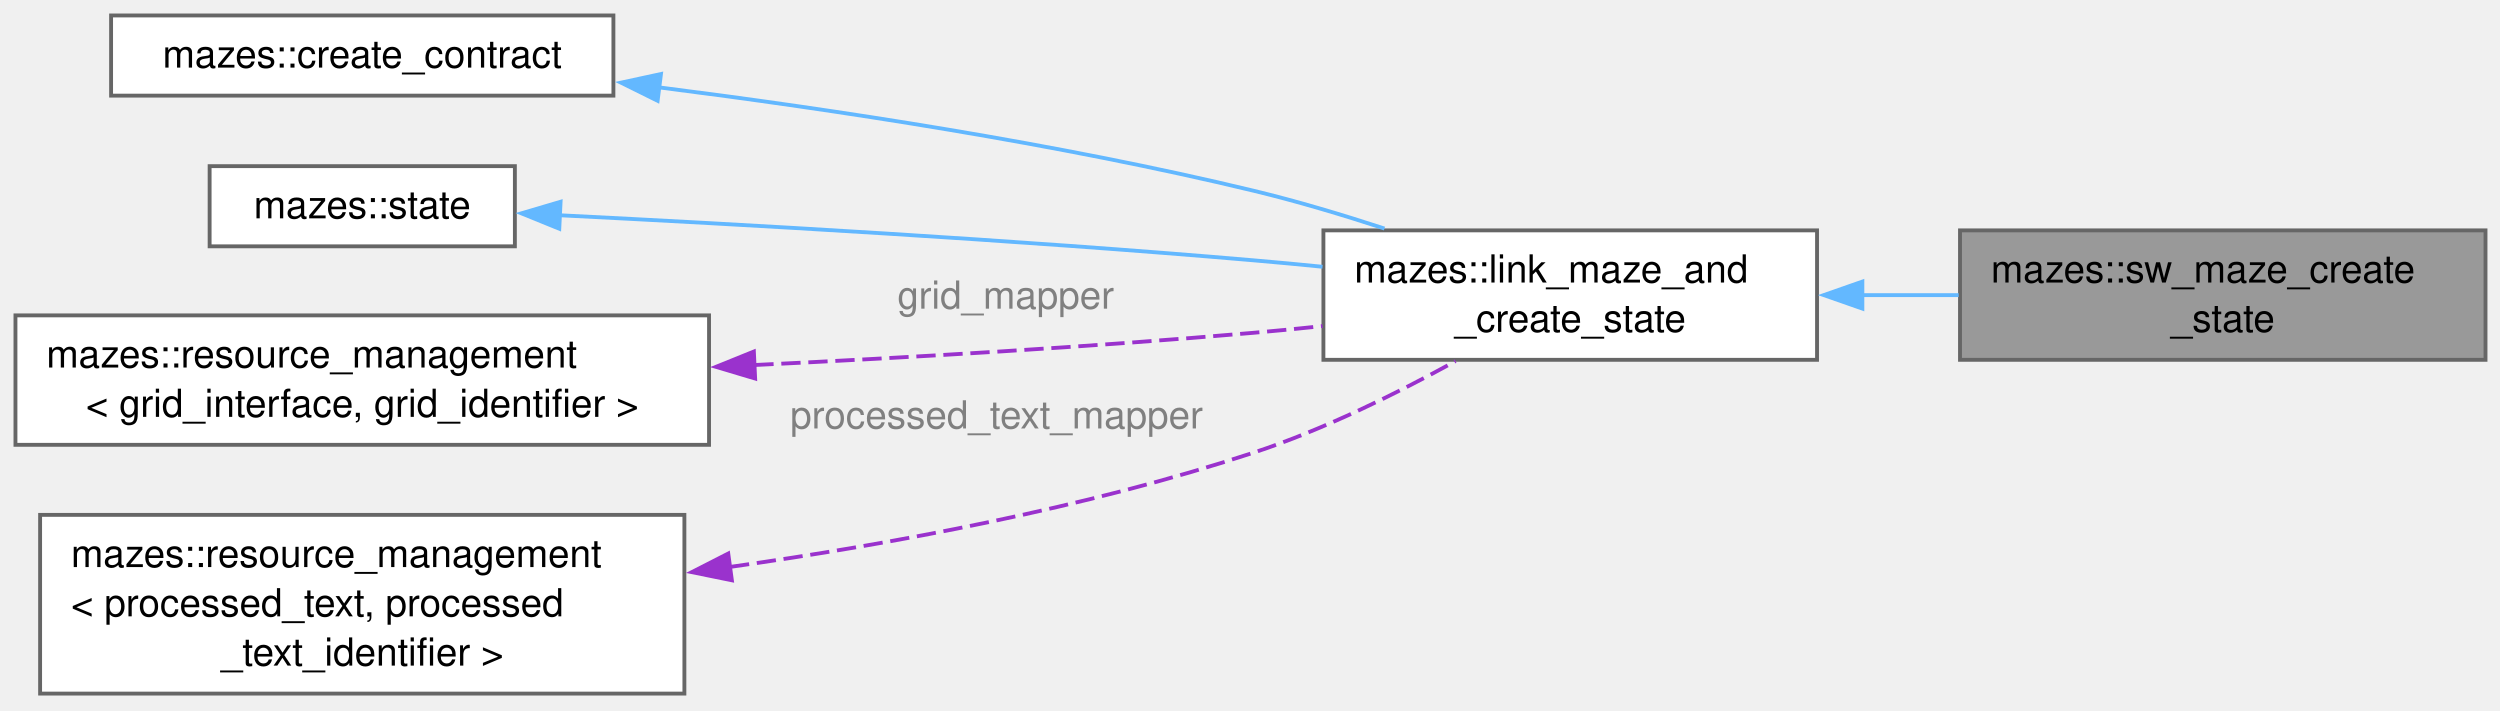
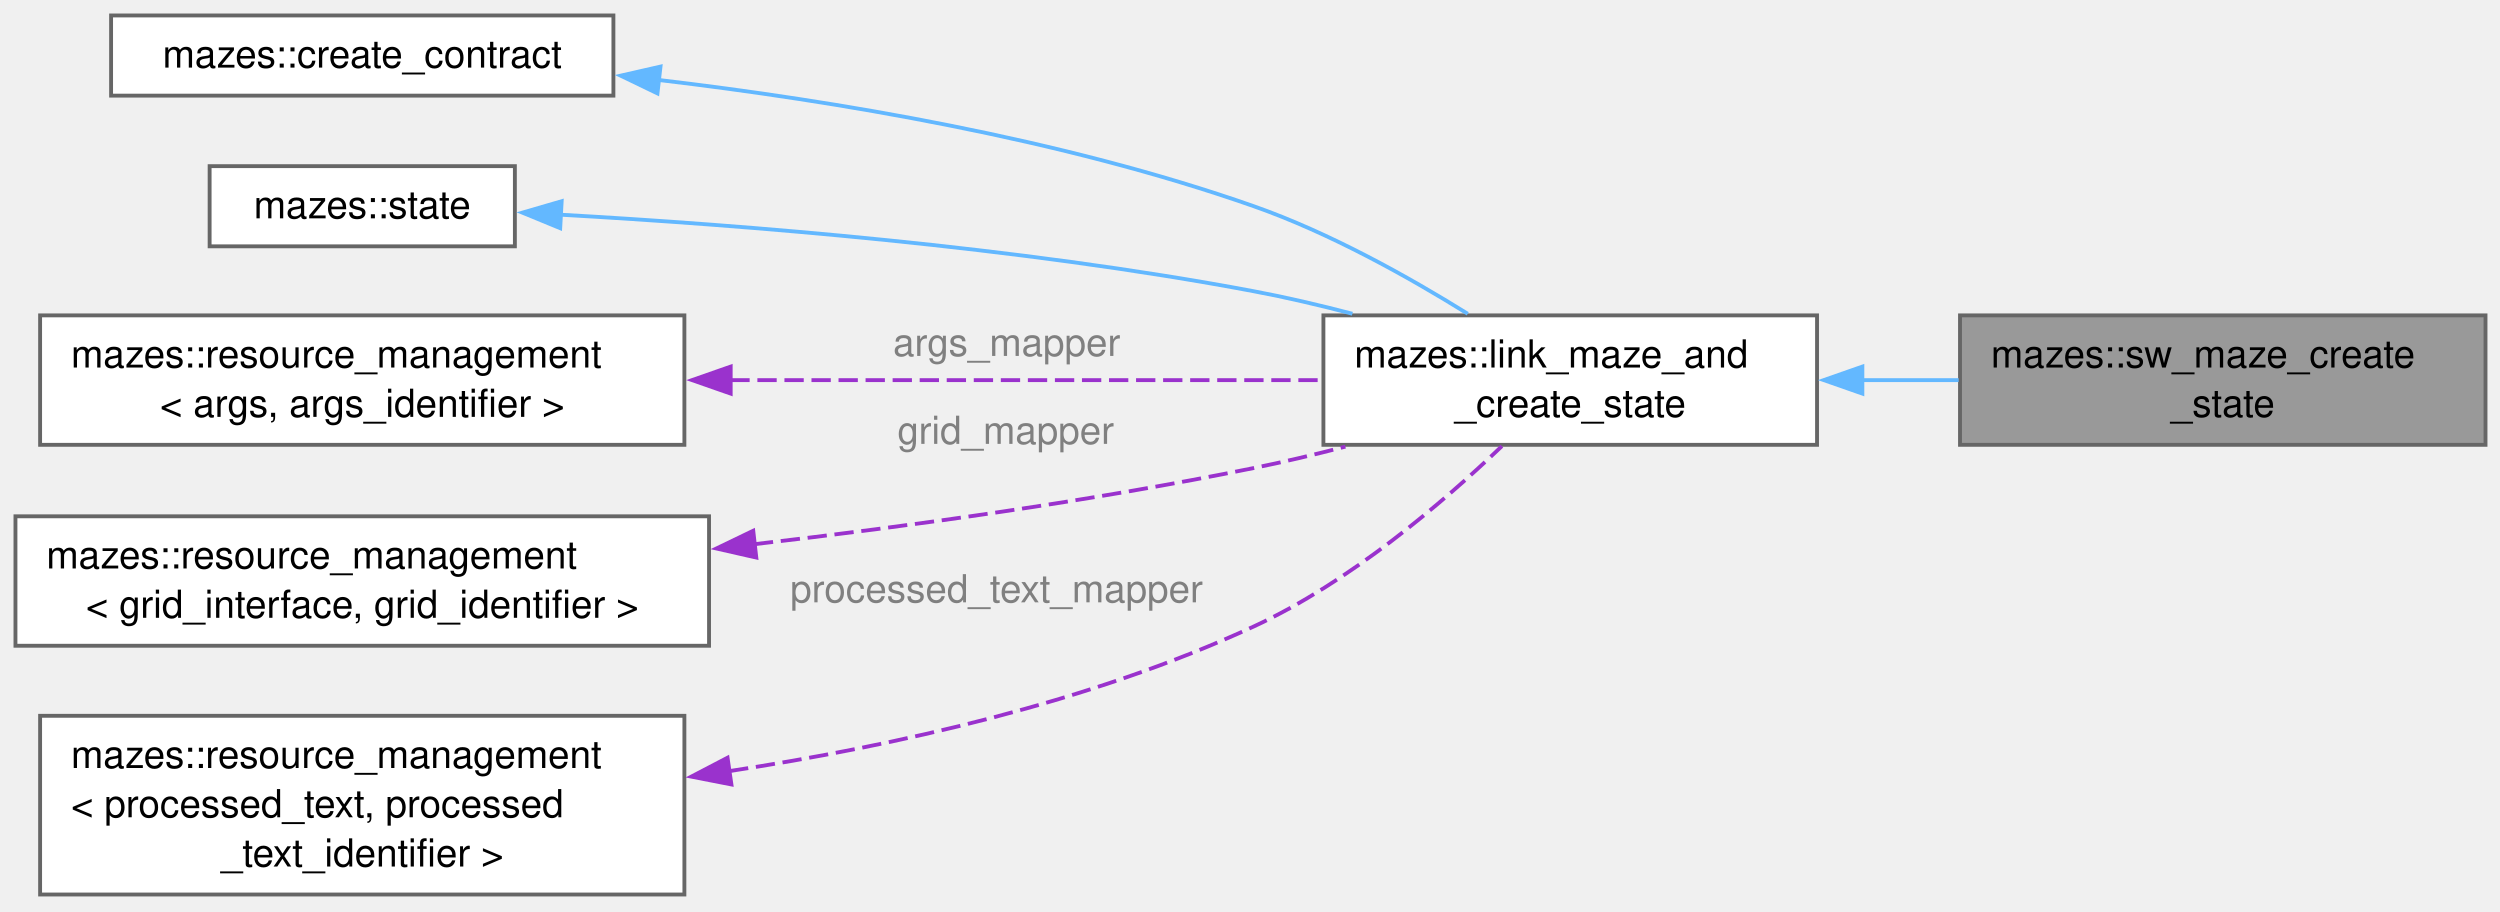
- <svg xmlns="http://www.w3.org/2000/svg" xmlns:xlink="http://www.w3.org/1999/xlink" width="647pt" height="184pt" viewBox="0.00 0.00 647.00 184.00">
-   <g id="graph0" class="graph" transform="scale(1 1) rotate(0) translate(4 179.5)">
+ <svg xmlns="http://www.w3.org/2000/svg" xmlns:xlink="http://www.w3.org/1999/xlink" width="647pt" height="236pt" viewBox="0.00 0.00 647.00 236.00">
+   <g id="graph0" class="graph" transform="scale(1 1) rotate(0) translate(4 231.5)">
    <g id="Node000001" class="node">
      <g id="a_Node000001">
        <a xlink:title="State for creating a maze using the sidewinder algorithm.">
-           <polygon fill="#999999" stroke="#666666" points="639.25,-119.88 503.25,-119.88 503.25,-86.38 639.25,-86.38 639.25,-119.88" />
-           <text xml:space="preserve" text-anchor="start" x="511.25" y="-106.38" font-family="Helvetica,sans-Serif" font-size="10.00">mazes::sw_maze_create</text>
-           <text xml:space="preserve" text-anchor="middle" x="571.25" y="-93.62" font-family="Helvetica,sans-Serif" font-size="10.00">_state</text>
+           <polygon fill="#999999" stroke="#666666" points="639.25,-149.88 503.25,-149.88 503.25,-116.38 639.25,-116.38 639.25,-149.88" />
+           <text xml:space="preserve" text-anchor="start" x="511.25" y="-136.38" font-family="Helvetica,sans-Serif" font-size="10.00">mazes::sw_maze_create</text>
+           <text xml:space="preserve" text-anchor="middle" x="571.25" y="-123.62" font-family="Helvetica,sans-Serif" font-size="10.00">_state</text>
        </a>
      </g>
    </g>
    <g id="Node000002" class="node">
      <g id="a_Node000002">
        <a xlink:href="classmazes_1_1link__maze__and__create__state.html" target="_top" xlink:title="Base state for creating mazes using algorithms that link cells This state encapsulates the common set...">
-           <polygon fill="white" stroke="#666666" points="466.25,-119.88 338.5,-119.88 338.5,-86.38 466.25,-86.38 466.25,-119.88" />
-           <text xml:space="preserve" text-anchor="start" x="346.5" y="-106.38" font-family="Helvetica,sans-Serif" font-size="10.00">mazes::link_maze_and</text>
-           <text xml:space="preserve" text-anchor="middle" x="402.38" y="-93.62" font-family="Helvetica,sans-Serif" font-size="10.00">_create_state</text>
+           <polygon fill="white" stroke="#666666" points="466.25,-149.88 338.5,-149.88 338.5,-116.38 466.25,-116.38 466.25,-149.88" />
+           <text xml:space="preserve" text-anchor="start" x="346.5" y="-136.38" font-family="Helvetica,sans-Serif" font-size="10.00">mazes::link_maze_and</text>
+           <text xml:space="preserve" text-anchor="middle" x="402.38" y="-123.62" font-family="Helvetica,sans-Serif" font-size="10.00">_create_state</text>
        </a>
      </g>
    </g>
    <g id="edge1_Node000001_Node000002" class="edge">
      <g id="a_edge1_Node000001_Node000002">
        <a xlink:title=" ">
-           <path fill="none" stroke="#63b8ff" d="M477.77,-103.12C486.13,-103.12 494.62,-103.12 502.9,-103.12" />
-           <polygon fill="#63b8ff" stroke="#63b8ff" points="477.98,-99.63 467.98,-103.13 477.98,-106.63 477.98,-99.63" />
+           <path fill="none" stroke="#63b8ff" d="M477.77,-133.12C486.13,-133.12 494.62,-133.12 502.9,-133.12" />
+           <polygon fill="#63b8ff" stroke="#63b8ff" points="477.98,-129.63 467.98,-133.13 477.98,-136.63 477.98,-129.63" />
        </a>
      </g>
    </g>
    <g id="Node000003" class="node">
      <g id="a_Node000003">
        <a xlink:href="classmazes_1_1create__contract.html" target="_top" xlink:title="Contract for the create function in the runtime.">
-           <polygon fill="white" stroke="#666666" points="154.75,-175.5 24.75,-175.5 24.75,-154.75 154.75,-154.75 154.75,-175.5" />
-           <text xml:space="preserve" text-anchor="middle" x="89.75" y="-162" font-family="Helvetica,sans-Serif" font-size="10.00">mazes::create_contract</text>
+           <polygon fill="white" stroke="#666666" points="154.75,-227.5 24.75,-227.5 24.75,-206.75 154.75,-206.75 154.75,-227.5" />
+           <text xml:space="preserve" text-anchor="middle" x="89.75" y="-214" font-family="Helvetica,sans-Serif" font-size="10.00">mazes::create_contract</text>
        </a>
      </g>
    </g>
    <g id="edge2_Node000002_Node000003" class="edge">
      <g id="a_edge2_Node000002_Node000003">
        <a xlink:title=" ">
-           <path fill="none" stroke="#63b8ff" d="M166.37,-156.91C211.49,-151.19 269.7,-142.38 320.5,-130.12 331.58,-127.45 343.31,-123.94 354.3,-120.35" />
-           <polygon fill="#63b8ff" stroke="#63b8ff" points="166.19,-153.41 156.7,-158.11 167.06,-160.35 166.19,-153.41" />
+           <path fill="none" stroke="#63b8ff" d="M166.4,-210.81C212.01,-205.41 270.71,-195.62 320.5,-178.12 340.06,-171.25 360.44,-159.88 375.85,-150.29" />
+           <polygon fill="#63b8ff" stroke="#63b8ff" points="166.15,-207.32 156.61,-211.92 166.94,-214.27 166.15,-207.32" />
        </a>
      </g>
    </g>
    <g id="Node000004" class="node">
      <g id="a_Node000004">
        <a xlink:href="structmazes_1_1state.html" target="_top" xlink:title="struct representing a state in the runtime stack">
-           <polygon fill="white" stroke="#666666" points="129.25,-136.5 50.25,-136.5 50.25,-115.75 129.25,-115.75 129.25,-136.5" />
-           <text xml:space="preserve" text-anchor="middle" x="89.75" y="-123" font-family="Helvetica,sans-Serif" font-size="10.00">mazes::state</text>
+           <polygon fill="white" stroke="#666666" points="129.25,-188.5 50.25,-188.5 50.25,-167.75 129.25,-167.75 129.25,-188.5" />
+           <text xml:space="preserve" text-anchor="middle" x="89.75" y="-175" font-family="Helvetica,sans-Serif" font-size="10.00">mazes::state</text>
        </a>
      </g>
    </g>
    <g id="edge3_Node000002_Node000004" class="edge">
      <g id="a_edge3_Node000002_Node000004">
        <a xlink:title=" ">
-           <path fill="none" stroke="#63b8ff" d="M140.7,-123.8C187.27,-121.47 258.65,-117.45 320.5,-112.12 326.27,-111.63 332.27,-111.06 338.27,-110.46" />
-           <polygon fill="#63b8ff" stroke="#63b8ff" points="140.74,-120.3 130.92,-124.29 141.08,-127.29 140.74,-120.3" />
+           <path fill="none" stroke="#63b8ff" d="M141.01,-175.94C187.81,-173.29 259.33,-167.65 320.5,-156.12 328.82,-154.56 337.52,-152.52 346,-150.3" />
+           <polygon fill="#63b8ff" stroke="#63b8ff" points="140.98,-172.44 131.18,-176.47 141.36,-179.43 140.98,-172.44" />
        </a>
      </g>
    </g>
    <g id="Node000005" class="node">
      <g id="a_Node000005">
+         <a xlink:href="classmazes_1_1resource__management.html" target="_top" xlink:title=" ">
+           <polygon fill="white" stroke="#666666" points="173.12,-149.88 6.38,-149.88 6.38,-116.38 173.12,-116.38 173.12,-149.88" />
+           <text xml:space="preserve" text-anchor="start" x="14.38" y="-136.38" font-family="Helvetica,sans-Serif" font-size="10.00">mazes::resource_management</text>
+           <text xml:space="preserve" text-anchor="middle" x="89.75" y="-123.62" font-family="Helvetica,sans-Serif" font-size="10.00">&lt; args, args_identifier &gt;</text>
+         </a>
+       </g>
+     </g>
+     <g id="edge4_Node000002_Node000005" class="edge">
+       <g id="a_edge4_Node000002_Node000005">
+         <a xlink:title=" ">
+           <path fill="none" stroke="#9a32cd" stroke-dasharray="5,2" d="M185.01,-133.12C234.73,-133.12 294.38,-133.12 338.45,-133.12" />
+           <polygon fill="#9a32cd" stroke="#9a32cd" points="185.1,-129.63 175.1,-133.13 185.1,-136.63 185.1,-129.63" />
+         </a>
+       </g>
+       <text xml:space="preserve" text-anchor="start" x="227.12" y="-139.38" font-family="Helvetica,sans-Serif" font-size="10.00" fill="grey">args_mapper</text>
+     </g>
+     <g id="Node000006" class="node">
+       <g id="a_Node000006">
        <a xlink:href="classmazes_1_1resource__management.html" target="_top" xlink:title=" ">
          <polygon fill="white" stroke="#666666" points="179.5,-97.88 0,-97.88 0,-64.38 179.5,-64.38 179.5,-97.88" />
          <text xml:space="preserve" text-anchor="start" x="8" y="-84.38" font-family="Helvetica,sans-Serif" font-size="10.00">mazes::resource_management</text>
          <text xml:space="preserve" text-anchor="middle" x="89.75" y="-71.62" font-family="Helvetica,sans-Serif" font-size="10.00">&lt; grid_interface, grid_identifier &gt;</text>
        </a>
      </g>
    </g>
-     <g id="edge4_Node000002_Node000005" class="edge">
-       <g id="a_edge4_Node000002_Node000005">
+     <g id="edge5_Node000002_Node000006" class="edge">
+       <g id="a_edge5_Node000002_Node000006">
        <a xlink:title=" ">
-           <path fill="none" stroke="#9a32cd" stroke-dasharray="5,2" d="M191.21,-85.03C231.45,-86.97 278.21,-89.7 320.5,-93.38 326.28,-93.88 332.28,-94.47 338.28,-95.11" />
-           <polygon fill="#9a32cd" stroke="#9a32cd" points="191.43,-81.53 181.28,-84.56 191.1,-88.53 191.43,-81.53" />
+           <path fill="none" stroke="#9a32cd" stroke-dasharray="5,2" d="M191.11,-90.65C231.53,-95.33 278.45,-101.83 320.5,-110.38 328.22,-111.94 336.28,-113.86 344.19,-115.91" />
+           <polygon fill="#9a32cd" stroke="#9a32cd" points="191.73,-87.2 181.4,-89.55 190.94,-94.15 191.73,-87.2" />
        </a>
      </g>
-       <text xml:space="preserve" text-anchor="start" x="228.25" y="-99.62" font-family="Helvetica,sans-Serif" font-size="10.00" fill="grey">grid_mapper</text>
+       <text xml:space="preserve" text-anchor="start" x="228.25" y="-116.62" font-family="Helvetica,sans-Serif" font-size="10.00" fill="grey">grid_mapper</text>
    </g>
-     <g id="Node000006" class="node">
-       <g id="a_Node000006">
+     <g id="Node000007" class="node">
+       <g id="a_Node000007">
        <a xlink:href="classmazes_1_1resource__management.html" target="_top" xlink:title=" ">
          <polygon fill="white" stroke="#666666" points="173.12,-46.25 6.38,-46.25 6.38,0 173.12,0 173.12,-46.25" />
          <text xml:space="preserve" text-anchor="start" x="14.38" y="-32.75" font-family="Helvetica,sans-Serif" font-size="10.00">mazes::resource_management</text>
          <text xml:space="preserve" text-anchor="start" x="14.38" y="-20" font-family="Helvetica,sans-Serif" font-size="10.00">&lt; processed_text, processed</text>
          <text xml:space="preserve" text-anchor="middle" x="89.75" y="-7.25" font-family="Helvetica,sans-Serif" font-size="10.00">_text_identifier &gt;</text>
        </a>
      </g>
    </g>
-     <g id="edge5_Node000002_Node000006" class="edge">
-       <g id="a_edge5_Node000002_Node000006">
+     <g id="edge6_Node000002_Node000007" class="edge">
+       <g id="a_edge6_Node000002_Node000007">
        <a xlink:title=" ">
-           <path fill="none" stroke="#9a32cd" stroke-dasharray="5,2" d="M184.93,-32.78C227.1,-38.74 277.02,-48.06 320.5,-62.38 338.57,-68.32 357.63,-77.75 372.7,-86.04" />
-           <polygon fill="#9a32cd" stroke="#9a32cd" points="185.41,-29.32 175.03,-31.43 184.47,-36.25 185.41,-29.32" />
+           <path fill="none" stroke="#9a32cd" stroke-dasharray="5,2" d="M184.7,-31.93C227.58,-38.46 278.12,-49.78 320.5,-69.38 345.33,-80.85 369.37,-101.38 384.69,-116.04" />
+           <polygon fill="#9a32cd" stroke="#9a32cd" points="185.29,-28.48 174.9,-30.51 184.29,-35.41 185.29,-28.48" />
        </a>
      </g>
-       <text xml:space="preserve" text-anchor="start" x="200.5" y="-68.62" font-family="Helvetica,sans-Serif" font-size="10.00" fill="grey">processed_text_mapper</text>
+       <text xml:space="preserve" text-anchor="start" x="200.5" y="-75.62" font-family="Helvetica,sans-Serif" font-size="10.00" fill="grey">processed_text_mapper</text>
    </g>
  </g>
</svg>
